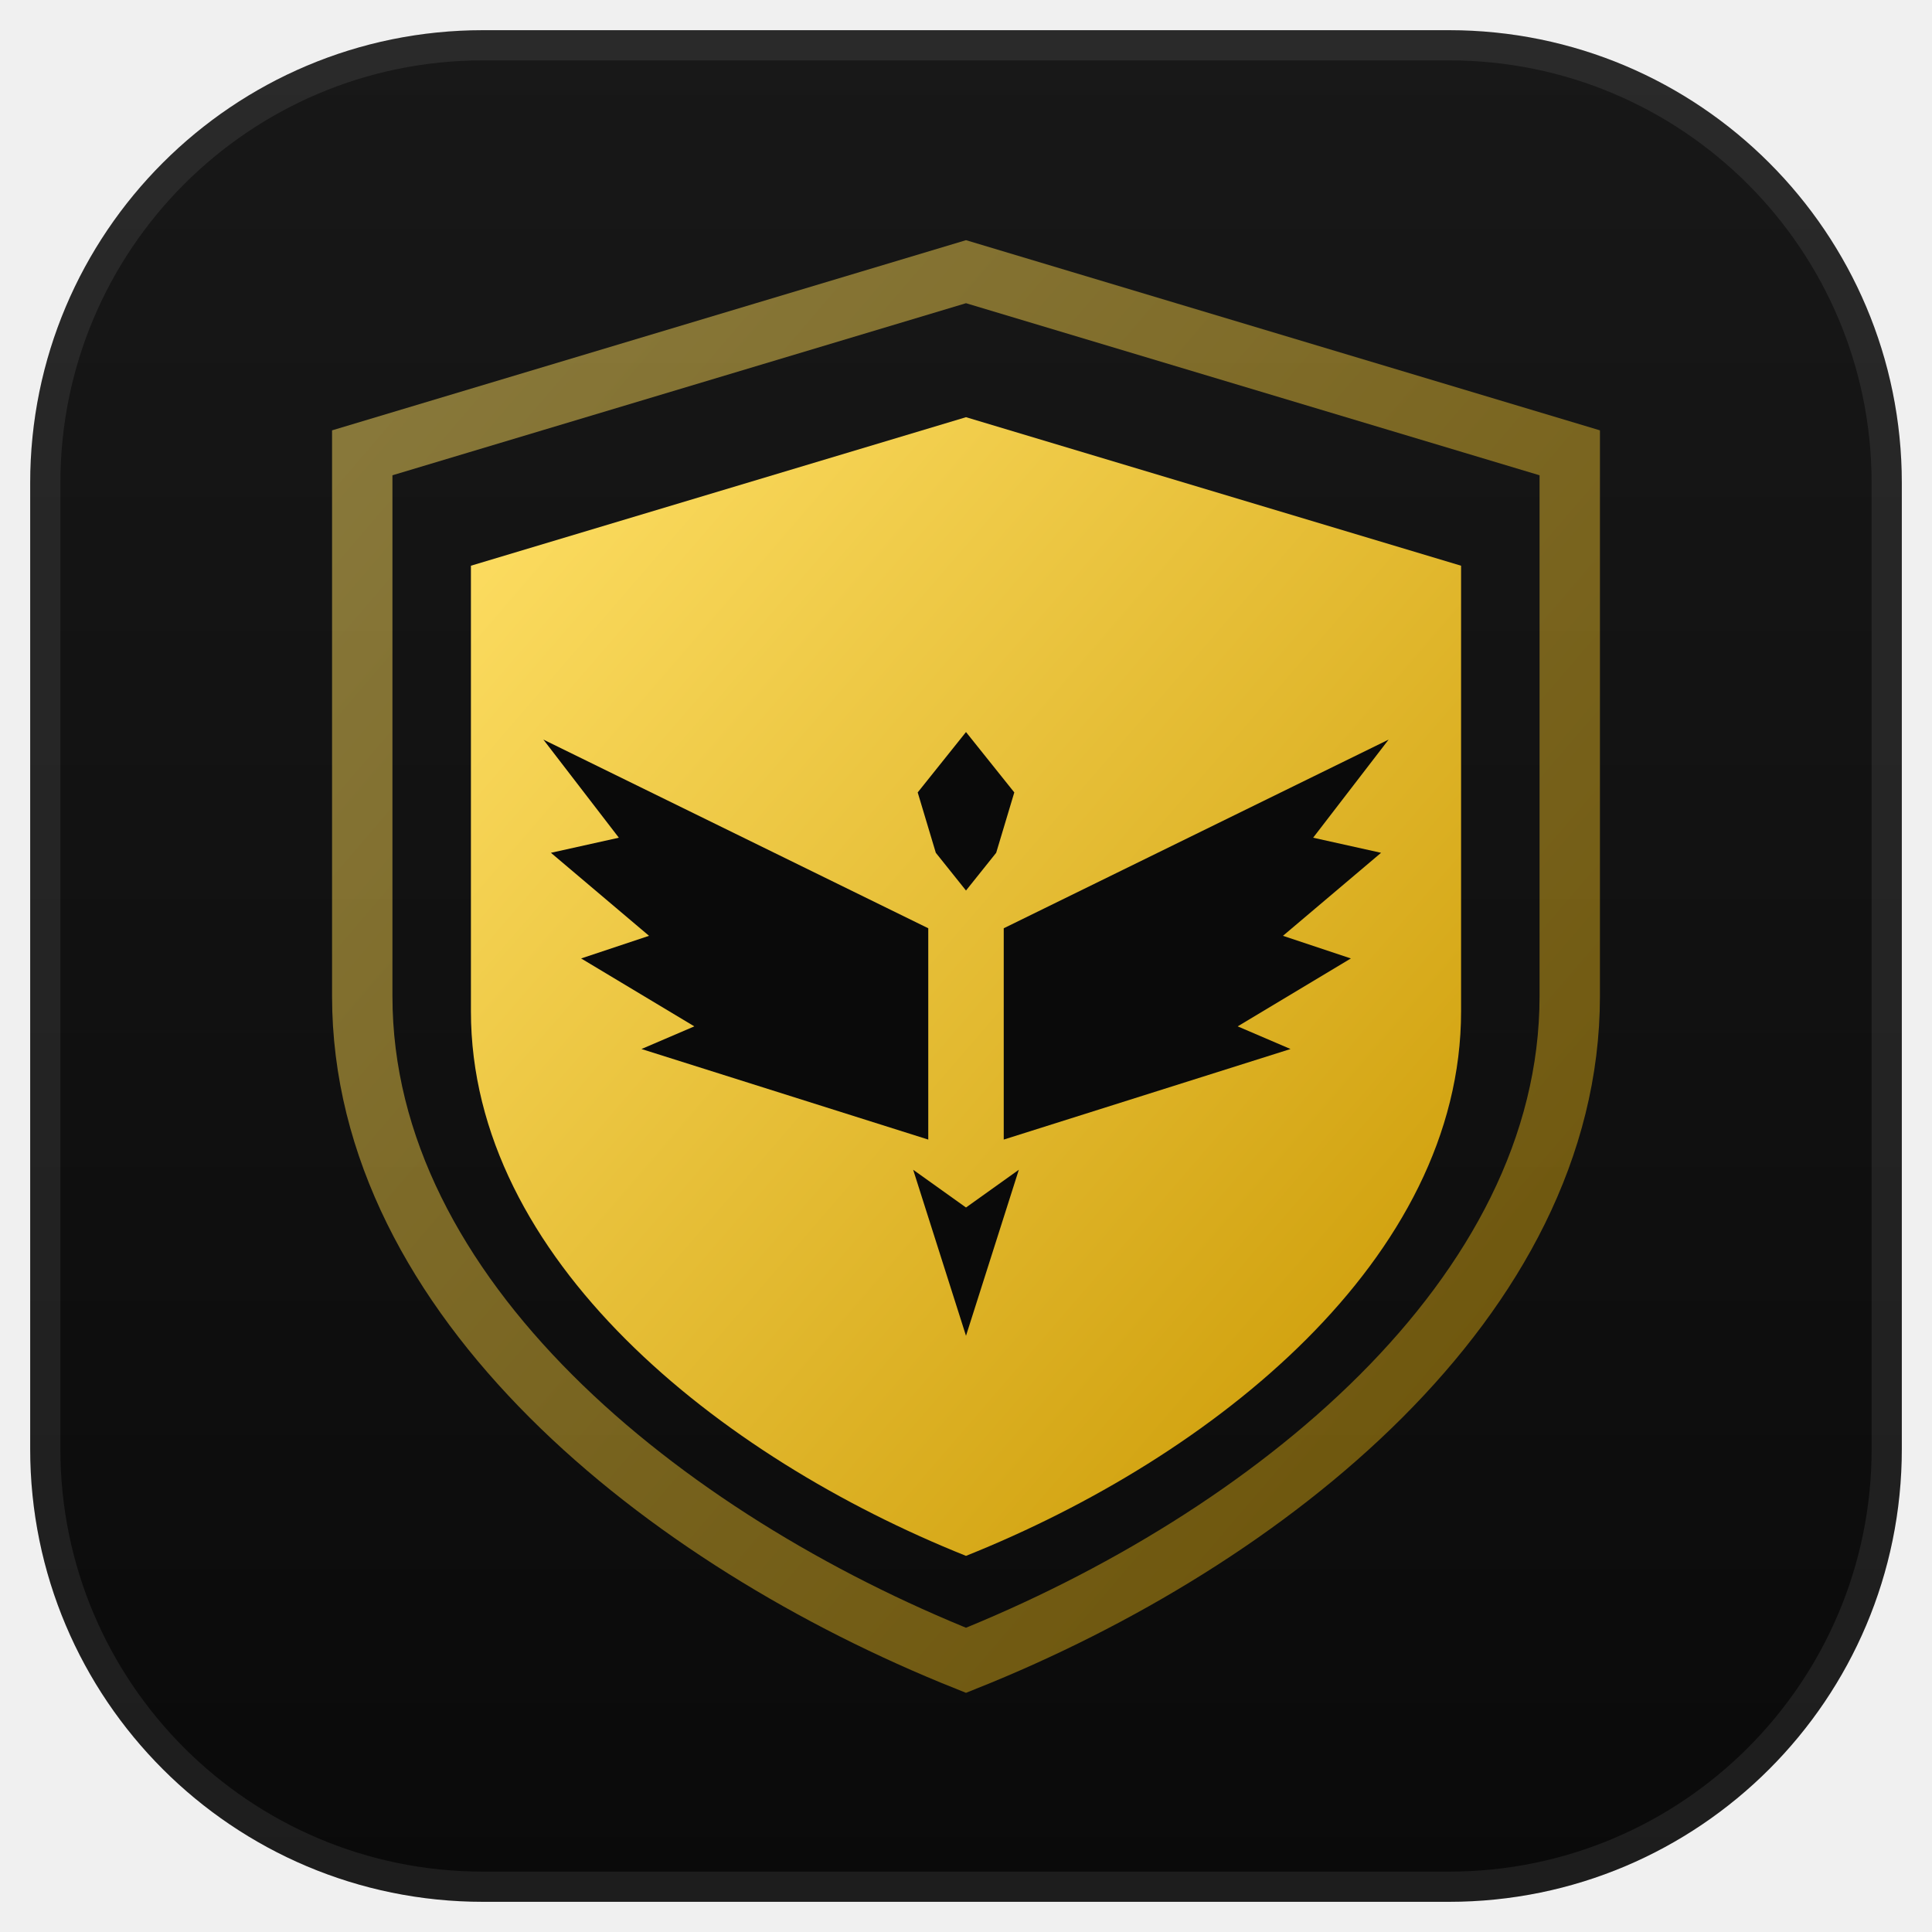
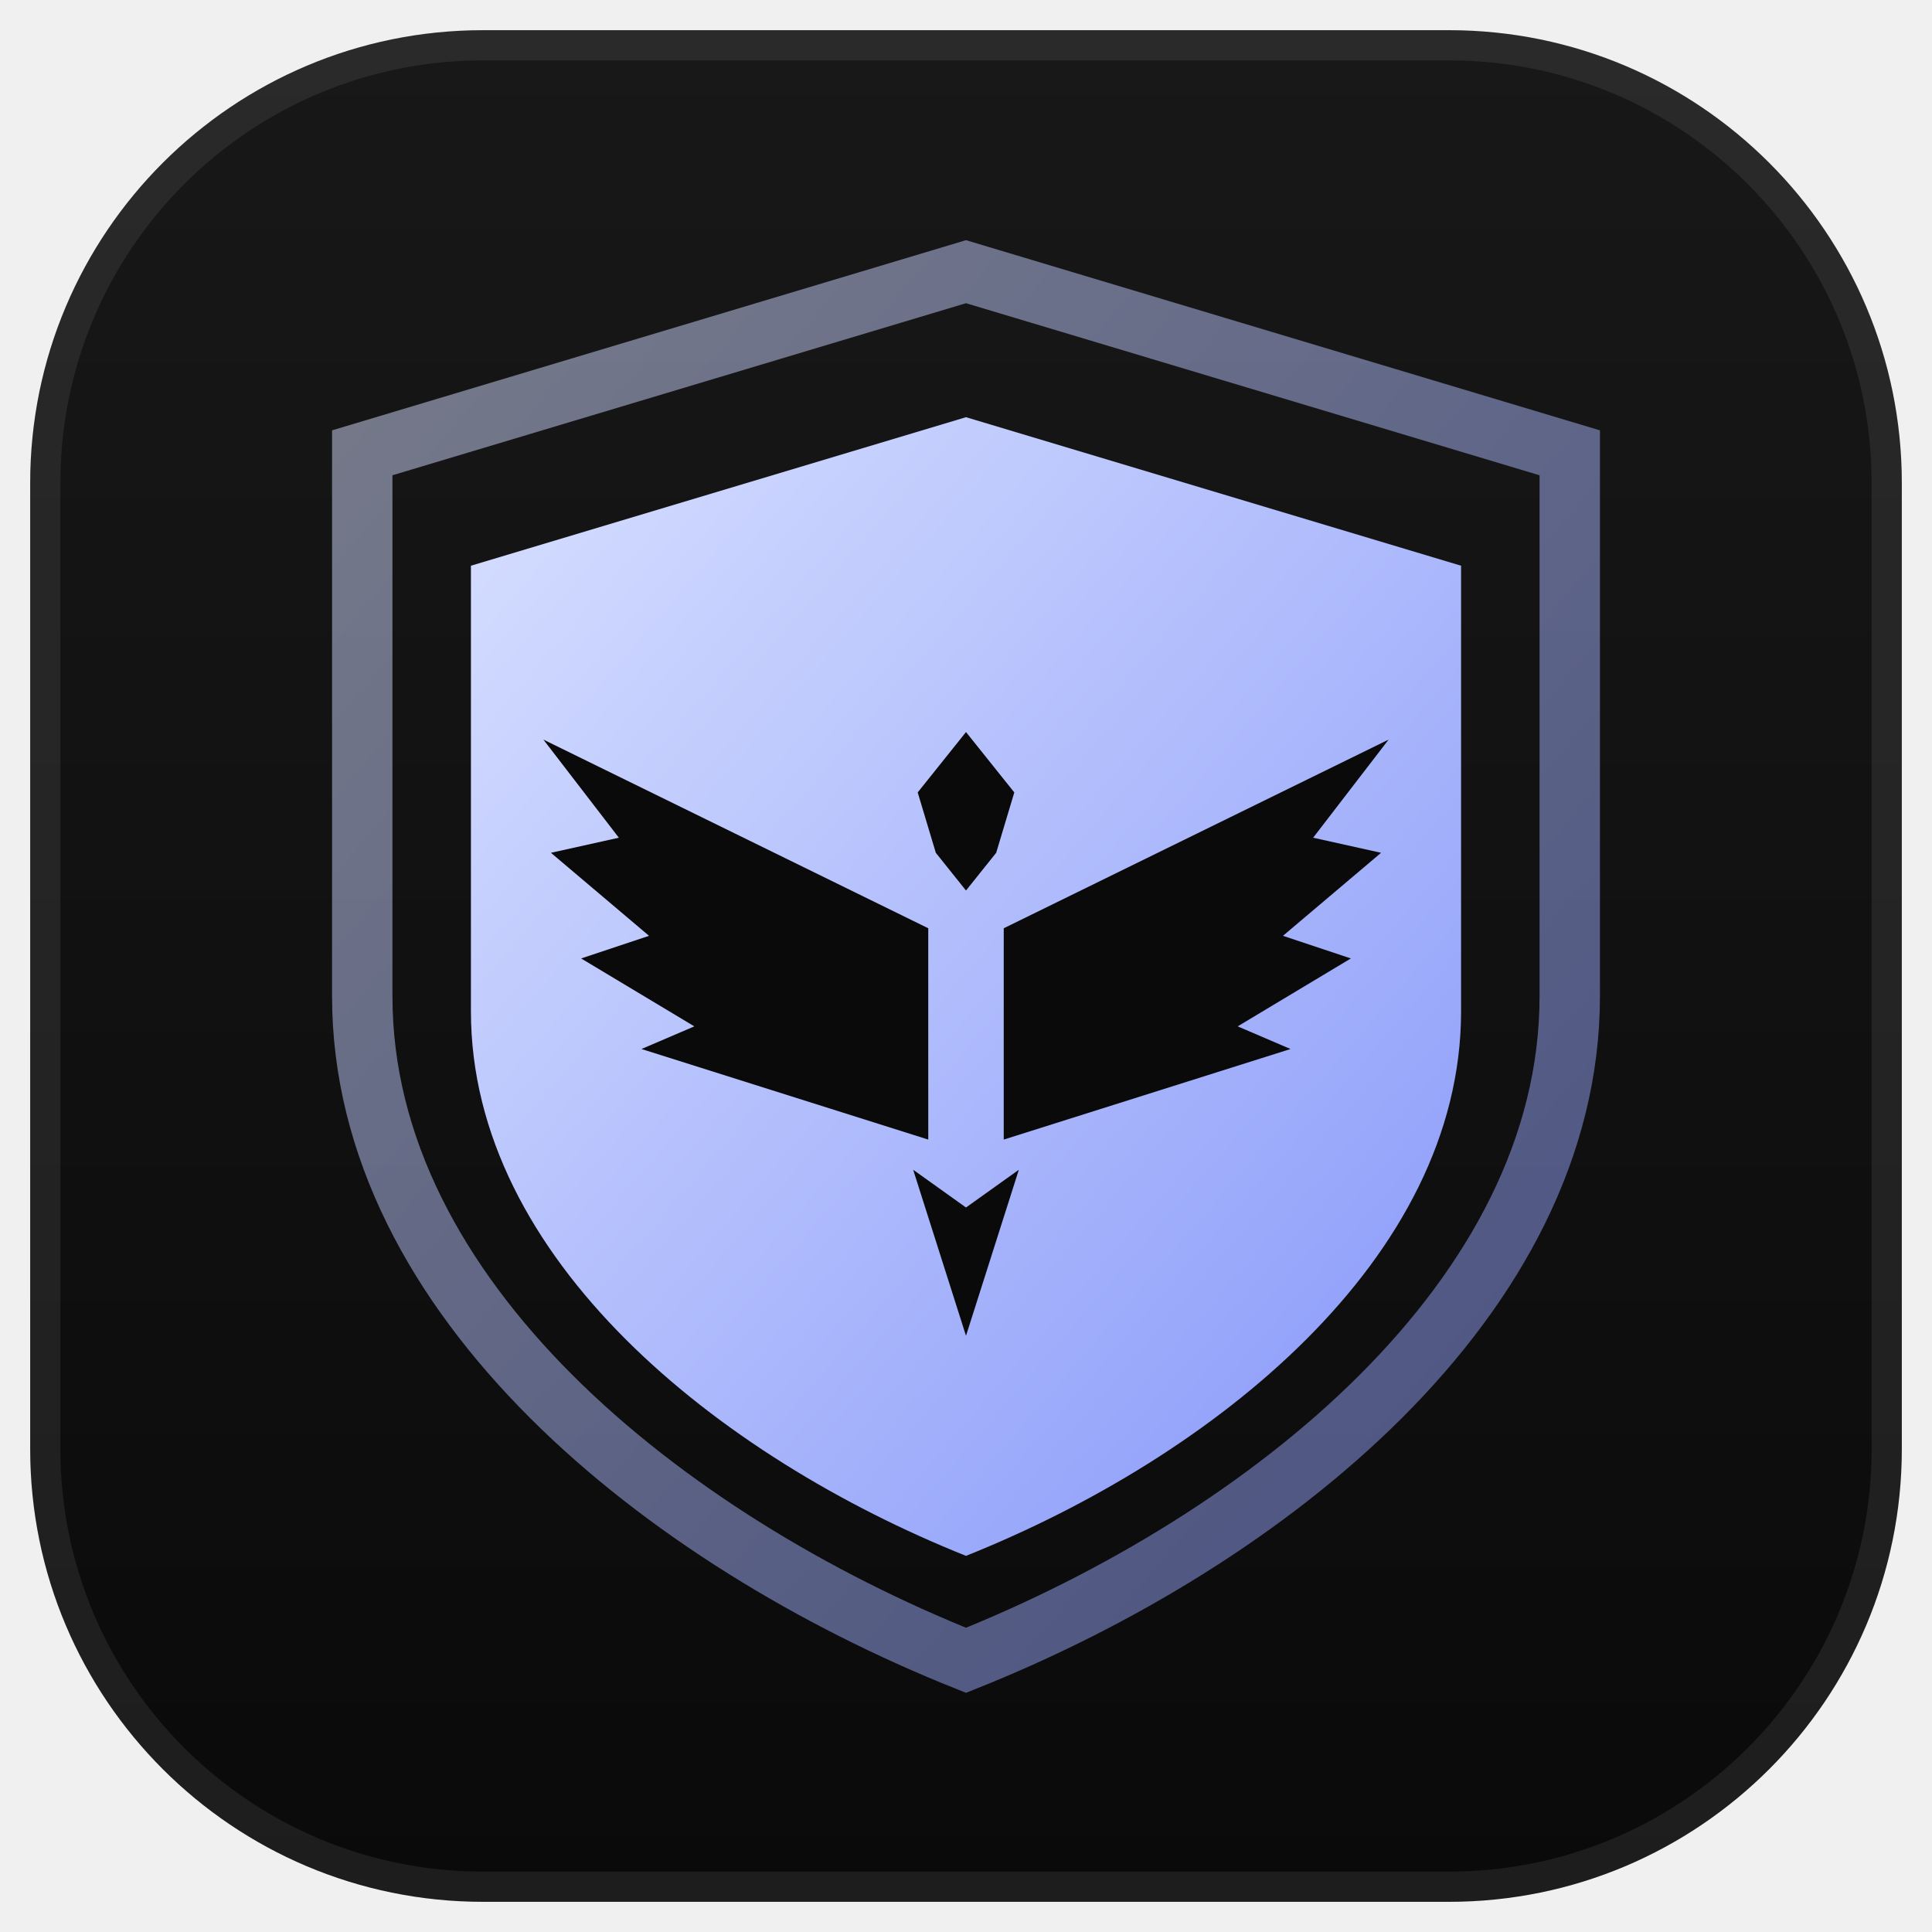
<svg xmlns="http://www.w3.org/2000/svg" viewBox="0 0 64 64">
  <defs>
    <linearGradient id="m" x1="0" y1="0" x2="1" y2="1">
-       <stop offset="0" stop-color="#ffe066" />
-       <stop offset="1" stop-color="#c99700" />
+       <stop offset="0" stop-color="#d8e0ff" />
+       <stop offset="1" stop-color="#8697f9" />
    </linearGradient>
    <linearGradient id="t" x1="0" y1="0" x2="0" y2="1">
      <stop offset="0" stop-color="#181818" />
      <stop offset="1" stop-color="#0a0a0a" />
    </linearGradient>
  </defs>
  <rect x="1" y="1" width="62" height="62" rx="15" fill="url(#t)" />
  <rect x="1.5" y="1.5" width="61" height="61" rx="14.5" fill="none" stroke="#fff" stroke-opacity=".08" />
  <path d="M32 9 L52 15 V33 C52 43 42 51 32 55 C22 51 12 43 12 33 V15 Z" fill="none" stroke="url(#m)" stroke-width="2" stroke-opacity=".5" />
  <g transform="translate(32 33.5) scale(.82) translate(-32 -33)">
    <path d="M32 9 L52 15 V33 C52 43 42 51 32 55 C22 51 12 43 12 33 V15 Z" fill="url(#m)" />
  </g>
  <g transform="translate(32 33) scale(.5) translate(-32 -32)" fill="#0a0a0a">
    <path d="M32 14.5L35.2 18.5L34 22.5L32 25L30 22.5L28.8 18.5Z" />
    <path d="M29.5 27.5L4 15L9 21.5L4.5 22.5L11 28L6.5 29.5L14 34L10.5 35.5L20 38.5L29.5 41.5Z" />
    <path d="M34.5 27.5L60 15L55 21.5L59.5 22.5L53 28L57.5 29.5L50 34L53.5 35.5L44 38.5L34.5 41.5Z" />
    <path d="M28.5 43.5L32 54.5L35.5 43.5L32 46Z" />
  </g>
</svg>
